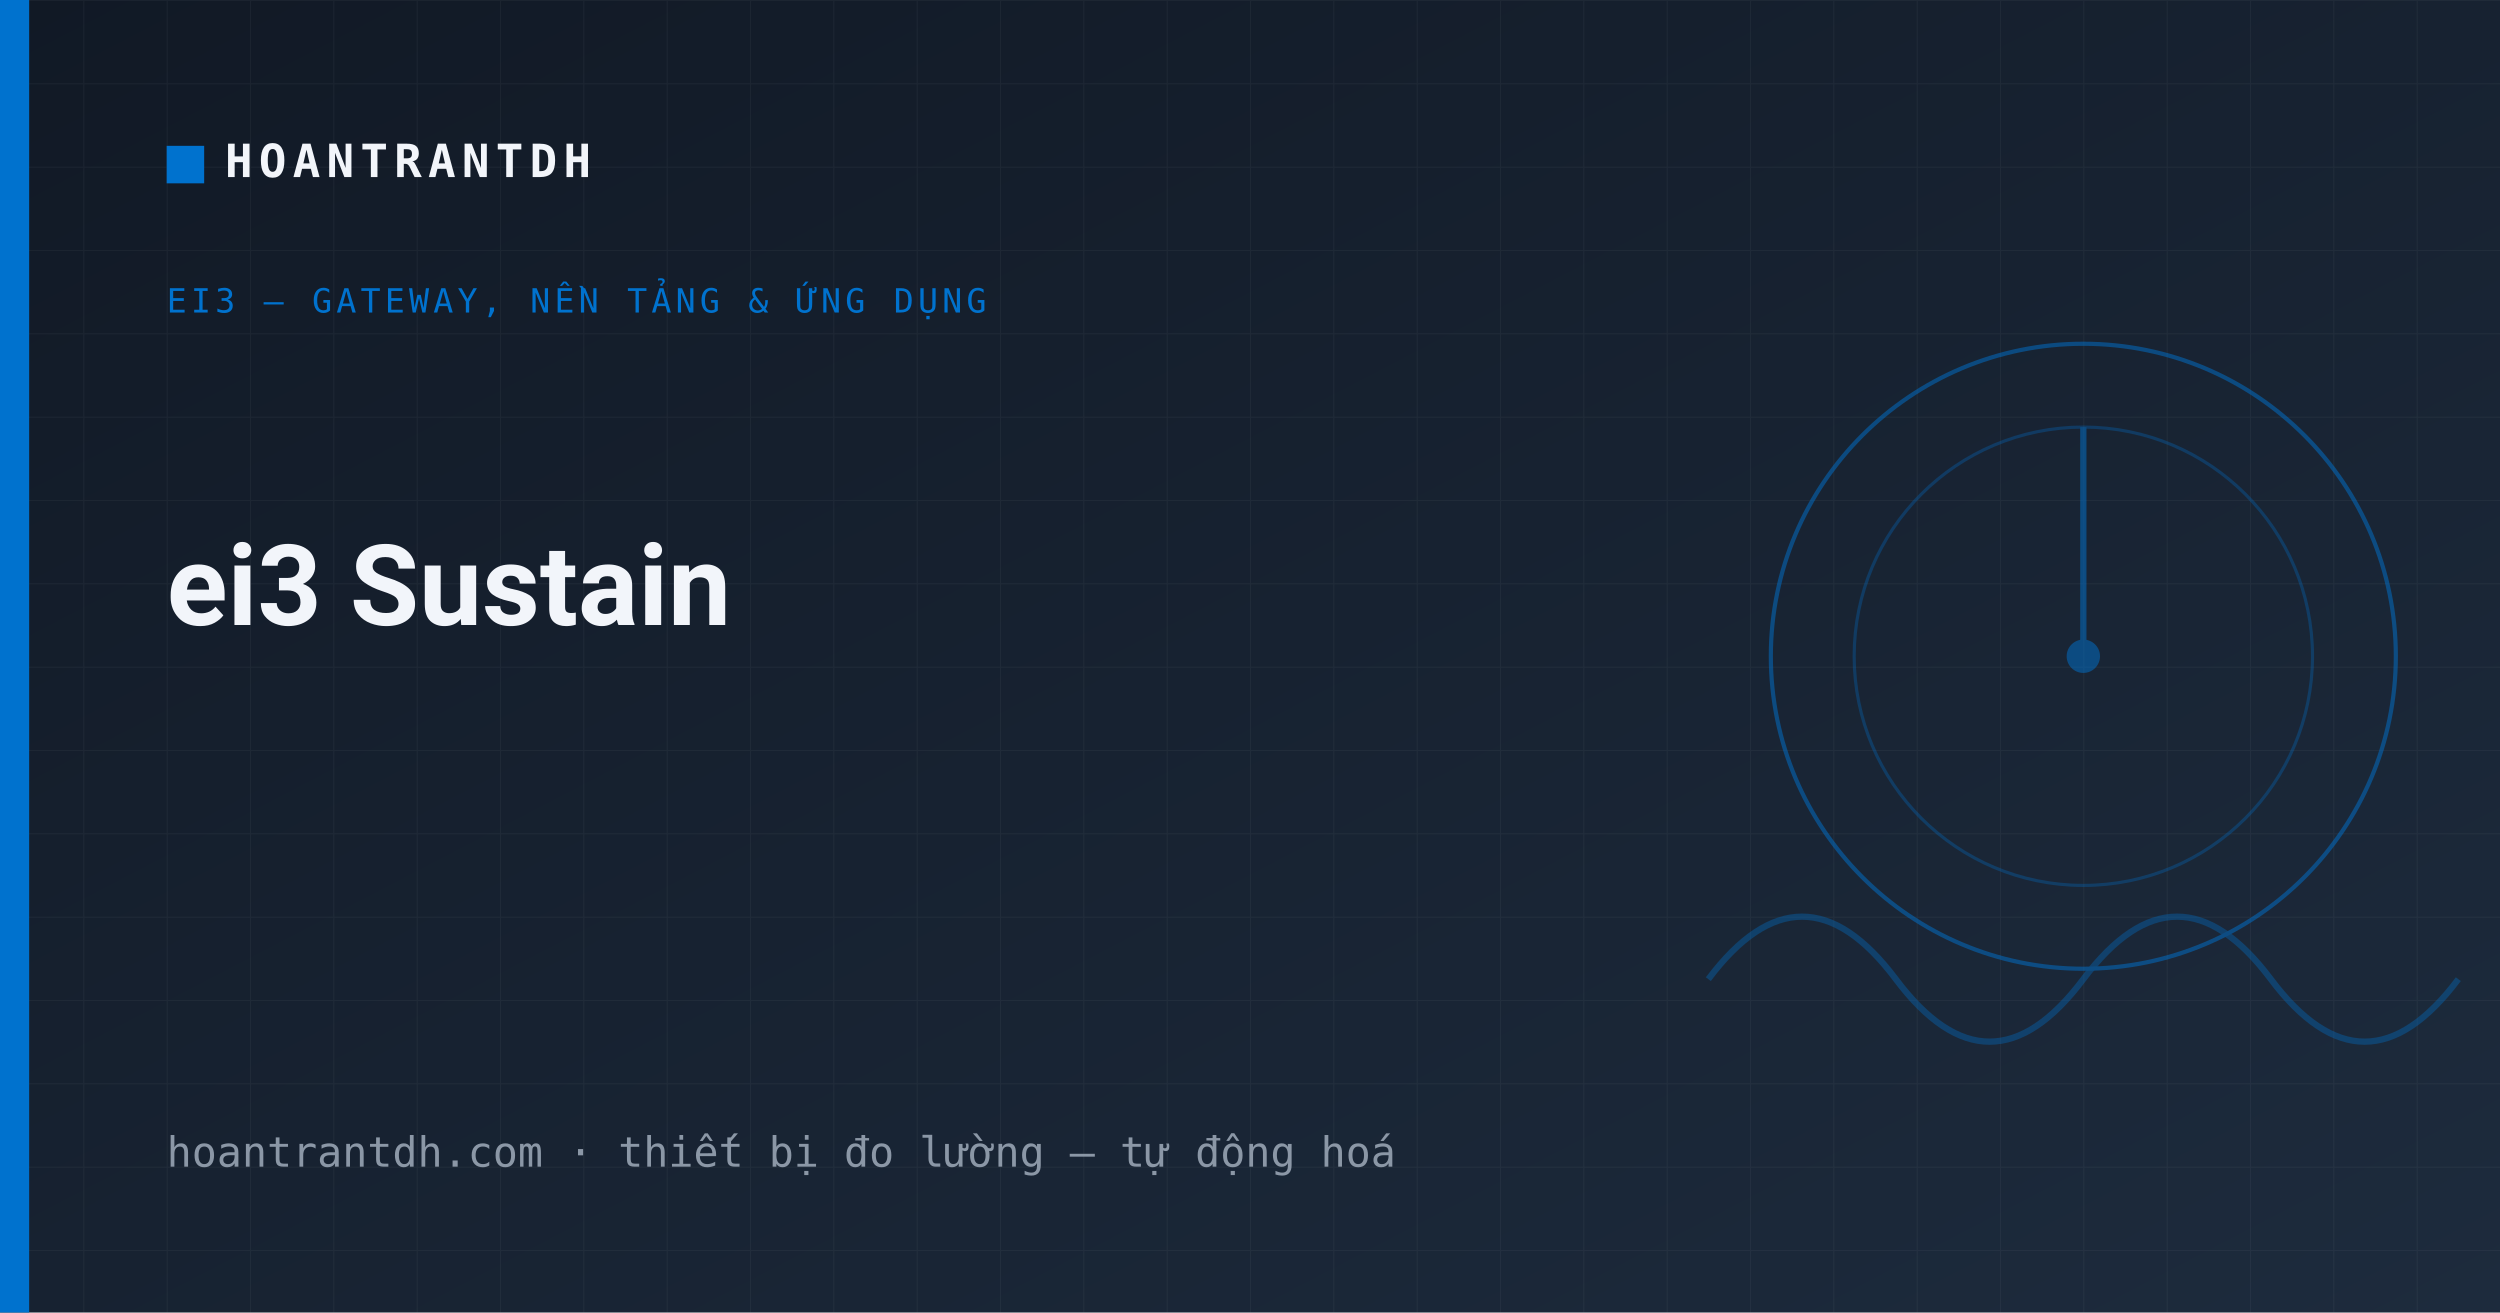
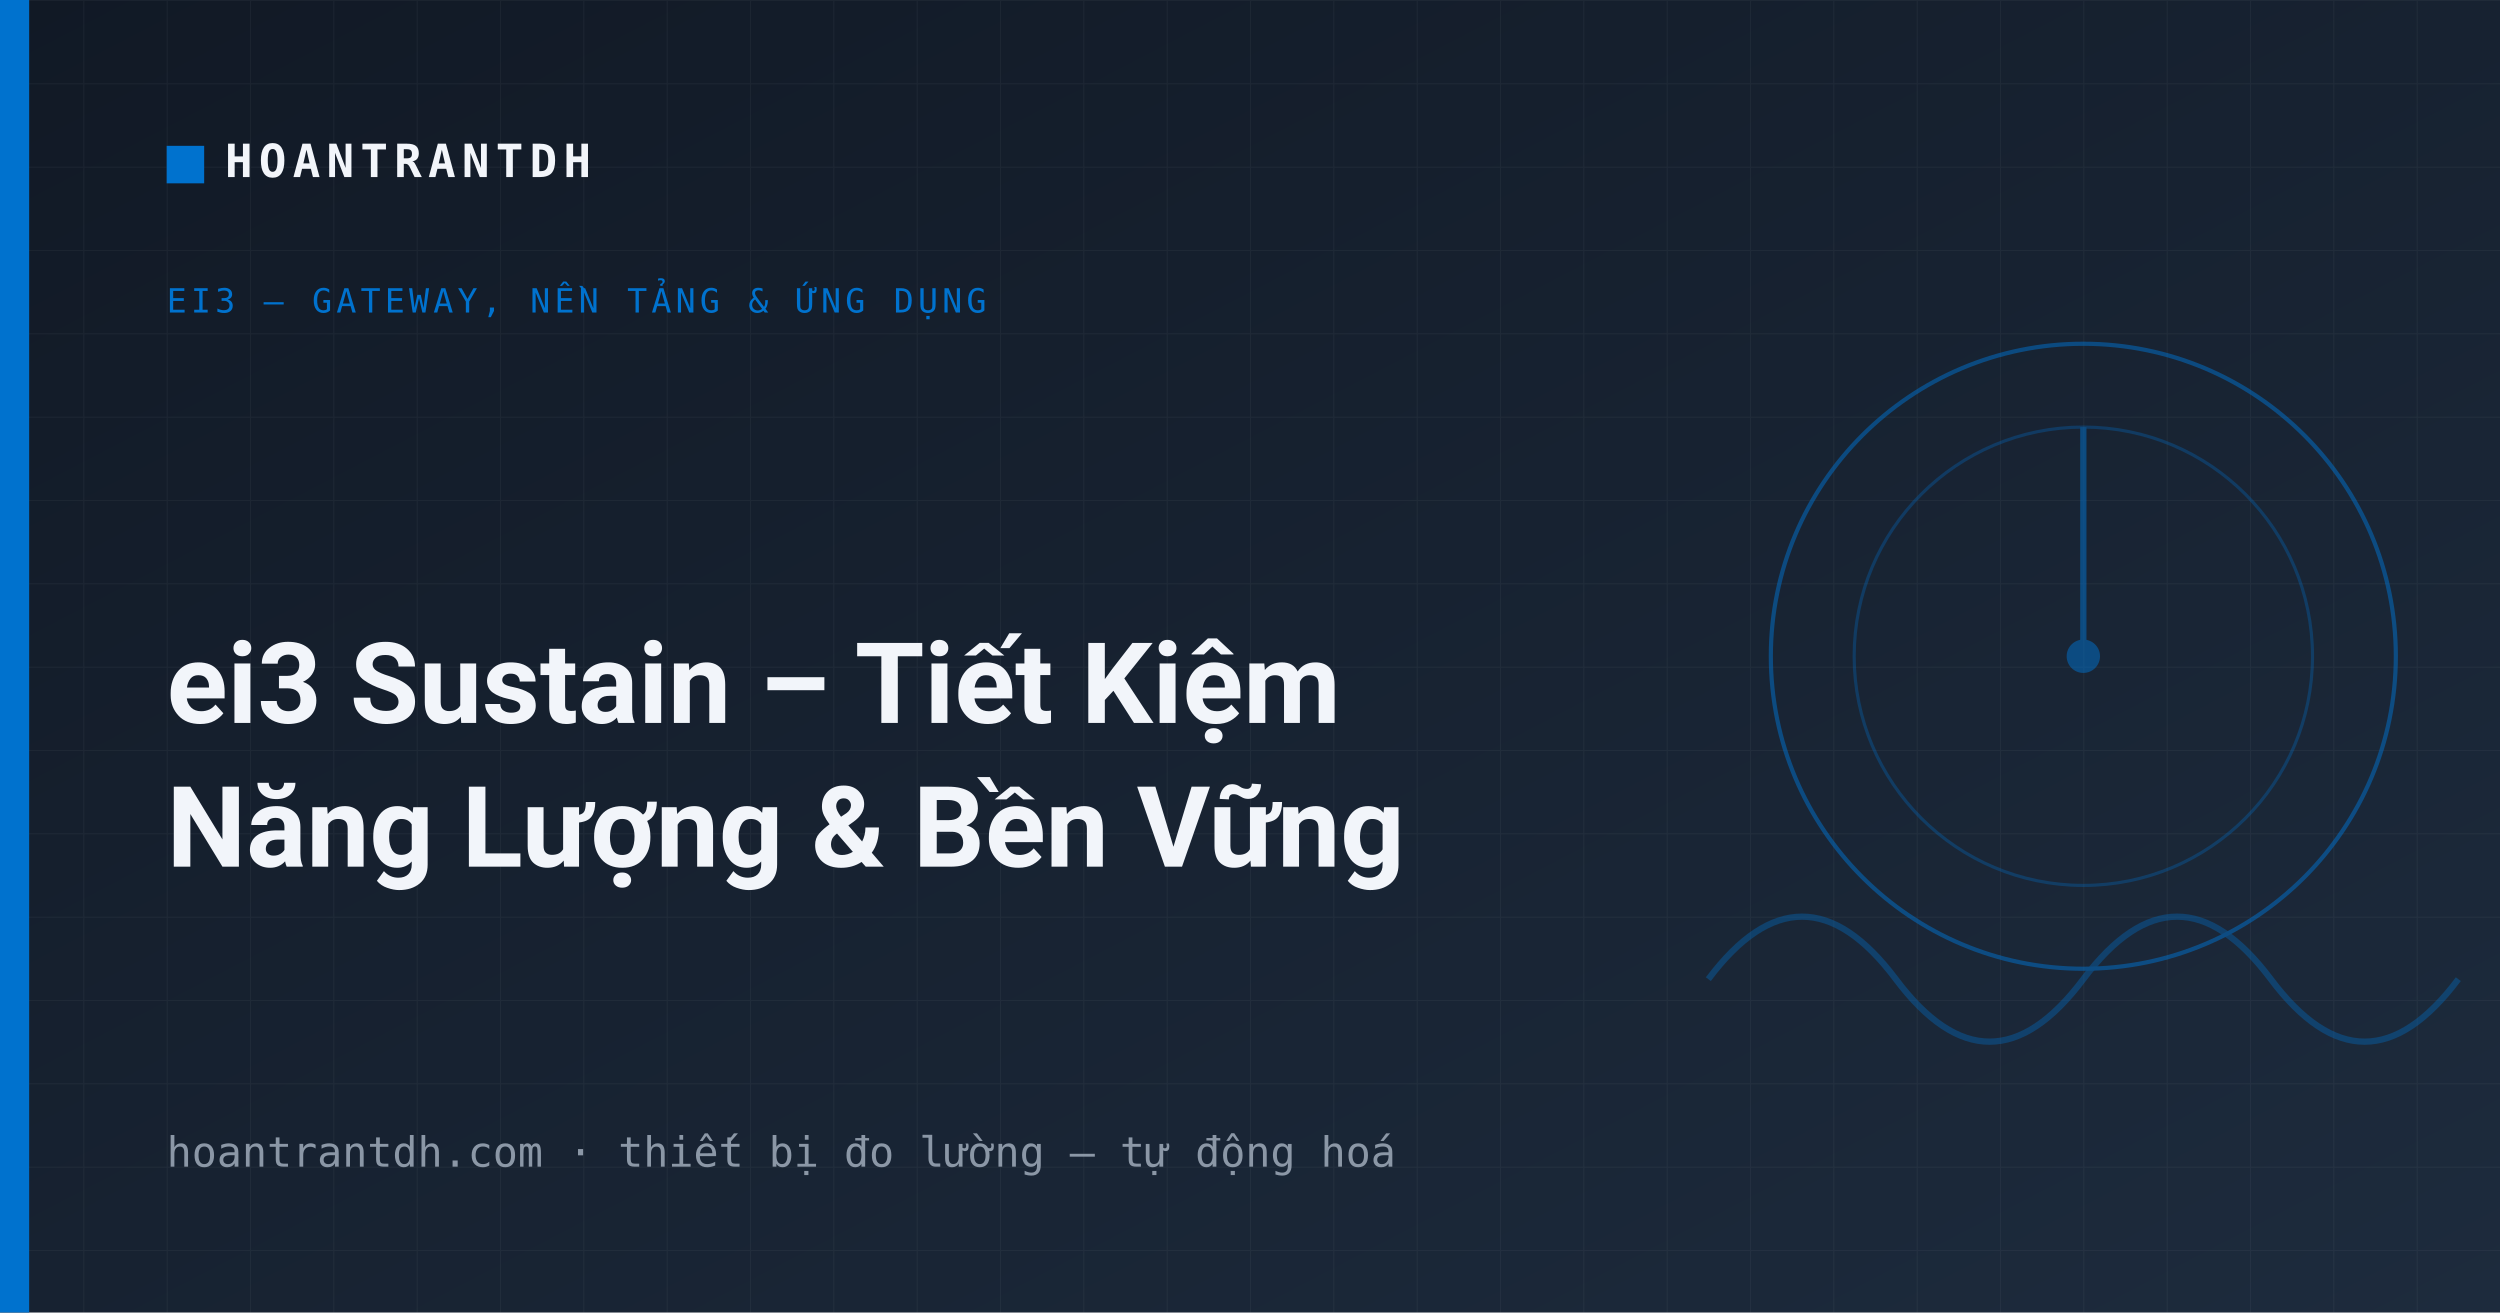
<svg xmlns="http://www.w3.org/2000/svg" width="1200" height="630" viewBox="0 0 1200 630" role="img">
  <defs>
    <linearGradient id="bg" x1="0" y1="0" x2="1" y2="1">
      <stop offset="0" stop-color="#111925" />
      <stop offset="1" stop-color="#1d2b3d" />
    </linearGradient>
    <pattern id="grid" width="40" height="40" patternUnits="userSpaceOnUse">
      <path d="M40 0H0V40" fill="none" stroke="#ffffff" stroke-opacity="0.04" stroke-width="1" />
    </pattern>
  </defs>
  <rect width="1200" height="630" fill="url(#bg)" />
  <rect width="1200" height="630" fill="url(#grid)" />
  <rect x="0" y="0" width="14" height="630" fill="#0072CE" />
  <g opacity="0.5">
    <circle cx="1000" cy="315" r="150" fill="none" stroke="#0072CE" stroke-width="2" />
    <circle cx="1000" cy="315" r="110" fill="none" stroke="#0072CE" stroke-width="1.5" stroke-opacity="0.6" />
    <path d="M1000 315 L1000 205" stroke="#0072CE" stroke-width="3" />
    <circle cx="1000" cy="315" r="8" fill="#0072CE" />
    <path d="M820 470 q45 -60 90 0 t90 0 t90 0 t90 0" fill="none" stroke="#0072CE" stroke-width="3" stroke-opacity="0.7" />
  </g>
  <g font-family="Consolas,Menlo,monospace">
    <rect x="80" y="70" width="18" height="18" fill="#0072CE" />
    <text x="108" y="85" font-size="22" font-weight="700" letter-spacing="3" fill="#f2f5fa">HOANTRANTDH</text>
    <text x="80" y="150" font-size="16" letter-spacing="2" fill="#0072CE">EI3 — GATEWAY, NỀN TẢNG &amp; ỨNG DỤNG</text>
  </g>
-   <text x="80" y="300" font-family="Segoe UI,Roboto,Arial,sans-serif" font-size="54" font-weight="700" fill="#f2f5fa">ei3 Sustain</text>
+   <text x="80" y="347" font-family="Segoe UI,Roboto,Arial,sans-serif" font-size="54" font-weight="700" fill="#f2f5fa">ei3 Sustain – Tiết Kiệm</text>
+   <text x="80" y="416" font-family="Segoe UI,Roboto,Arial,sans-serif" font-size="54" font-weight="700" fill="#f2f5fa">Năng Lượng &amp; Bền Vững</text>
  <text x="80" y="560" font-family="Consolas,Menlo,monospace" font-size="20" fill="#8b97a6">hoantrantdh.com · thiết bị đo lường – tự động hoá</text>
</svg>
